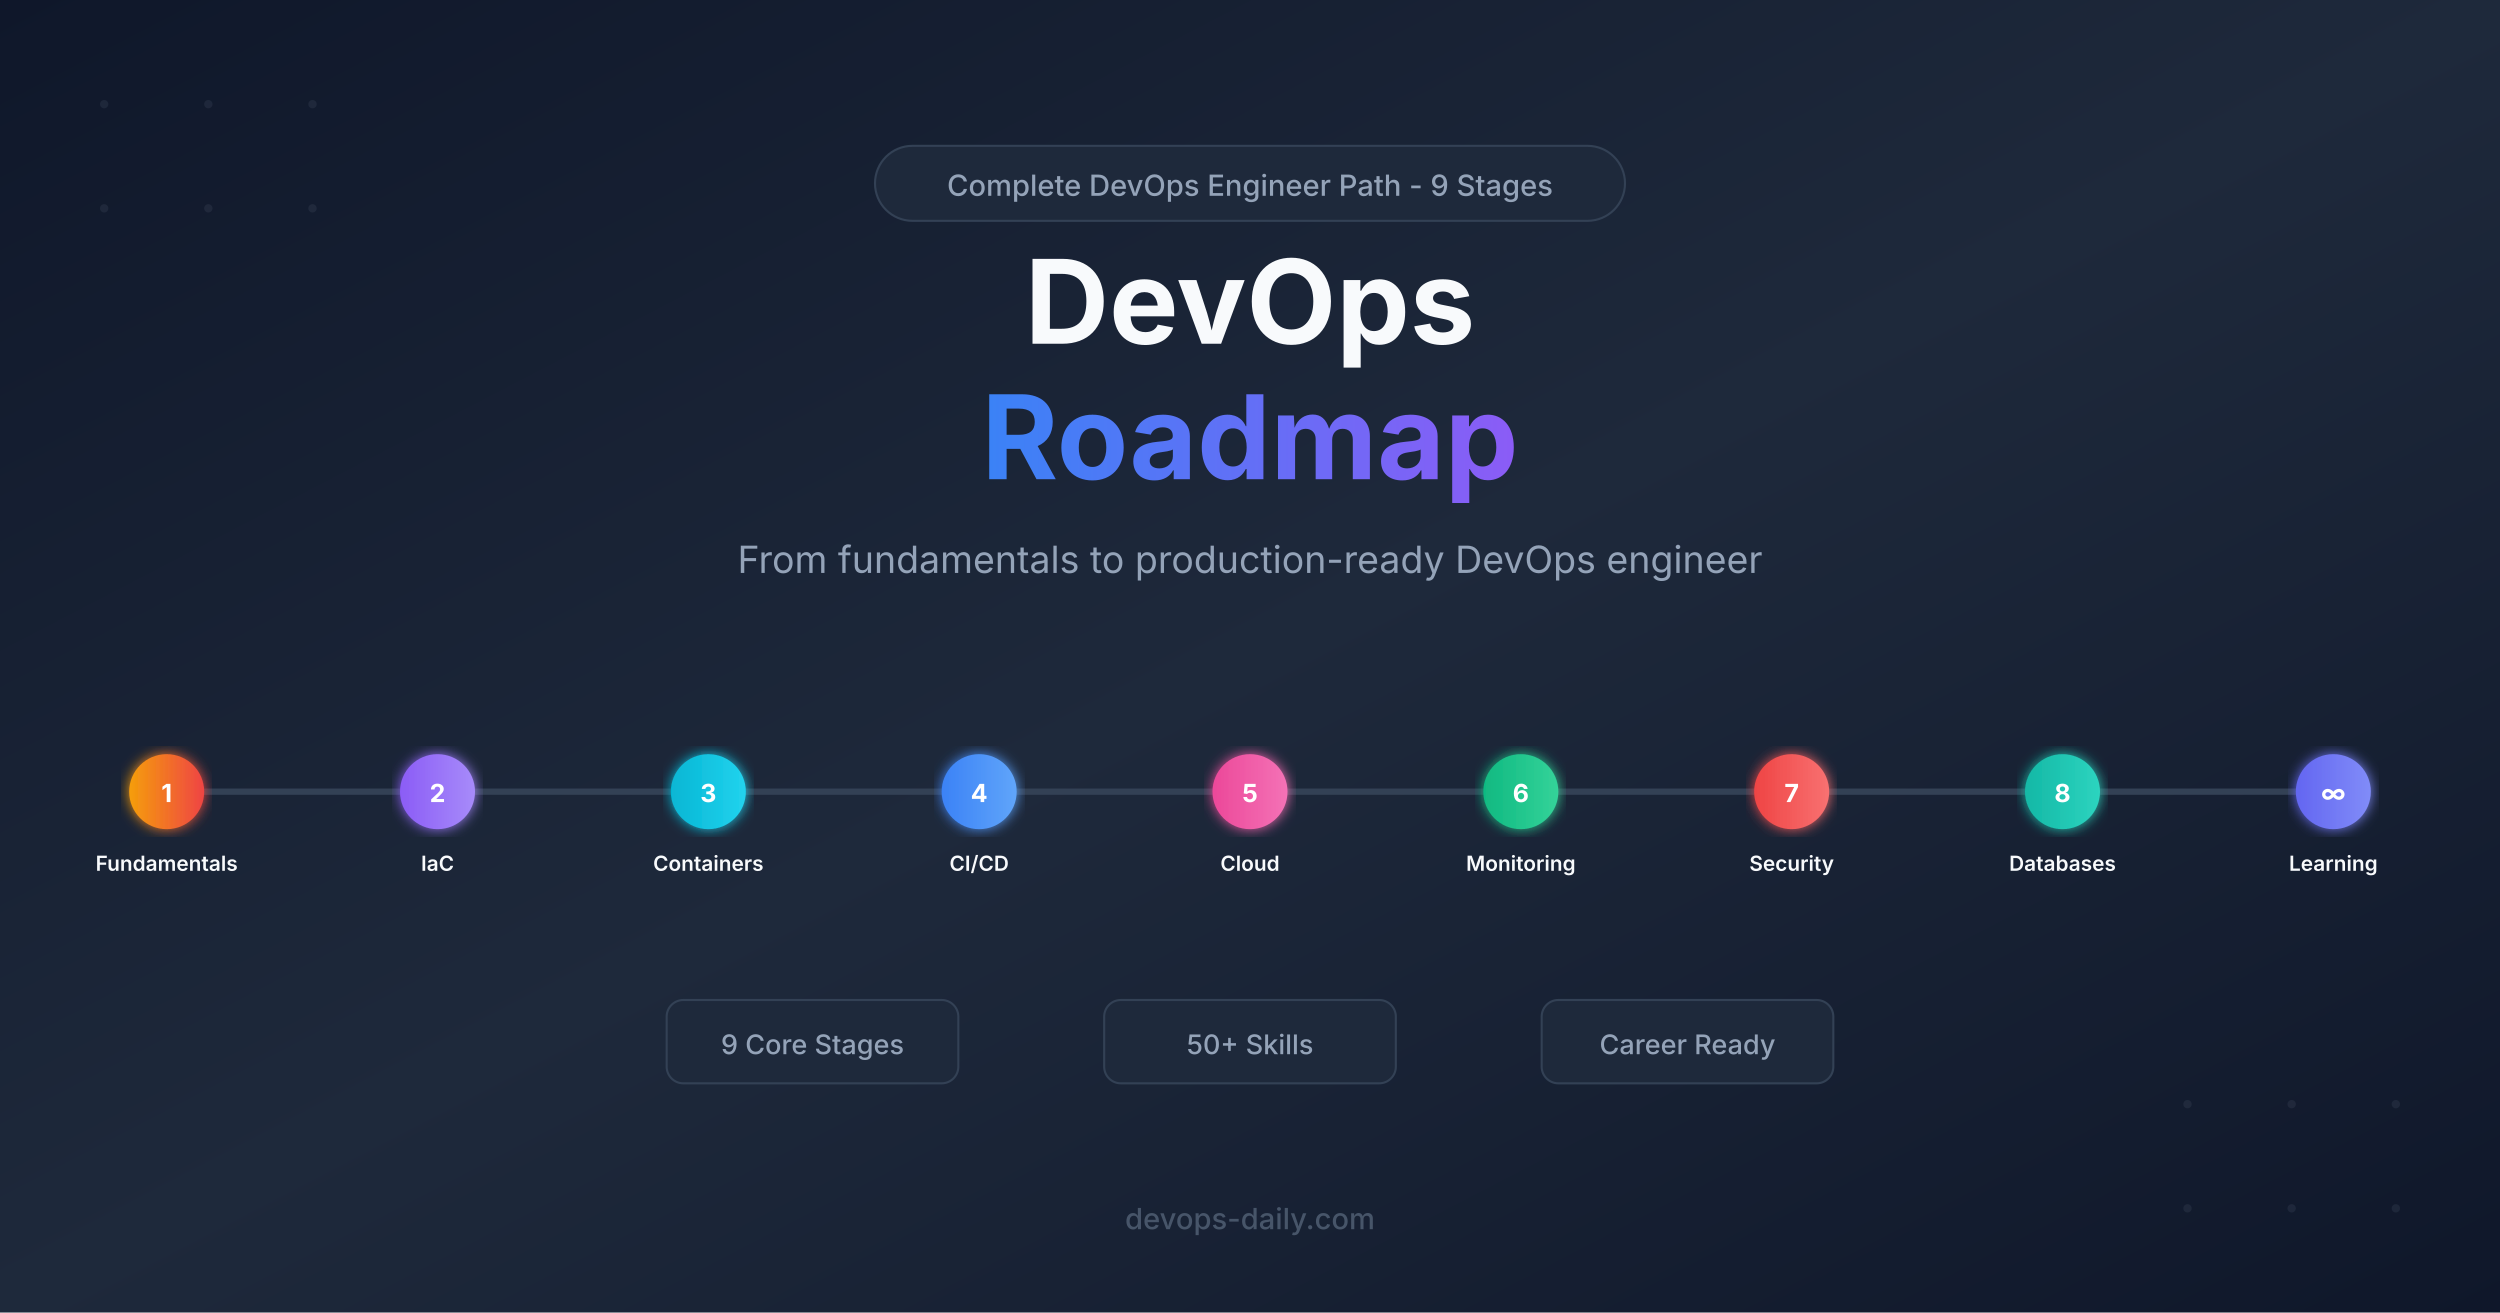
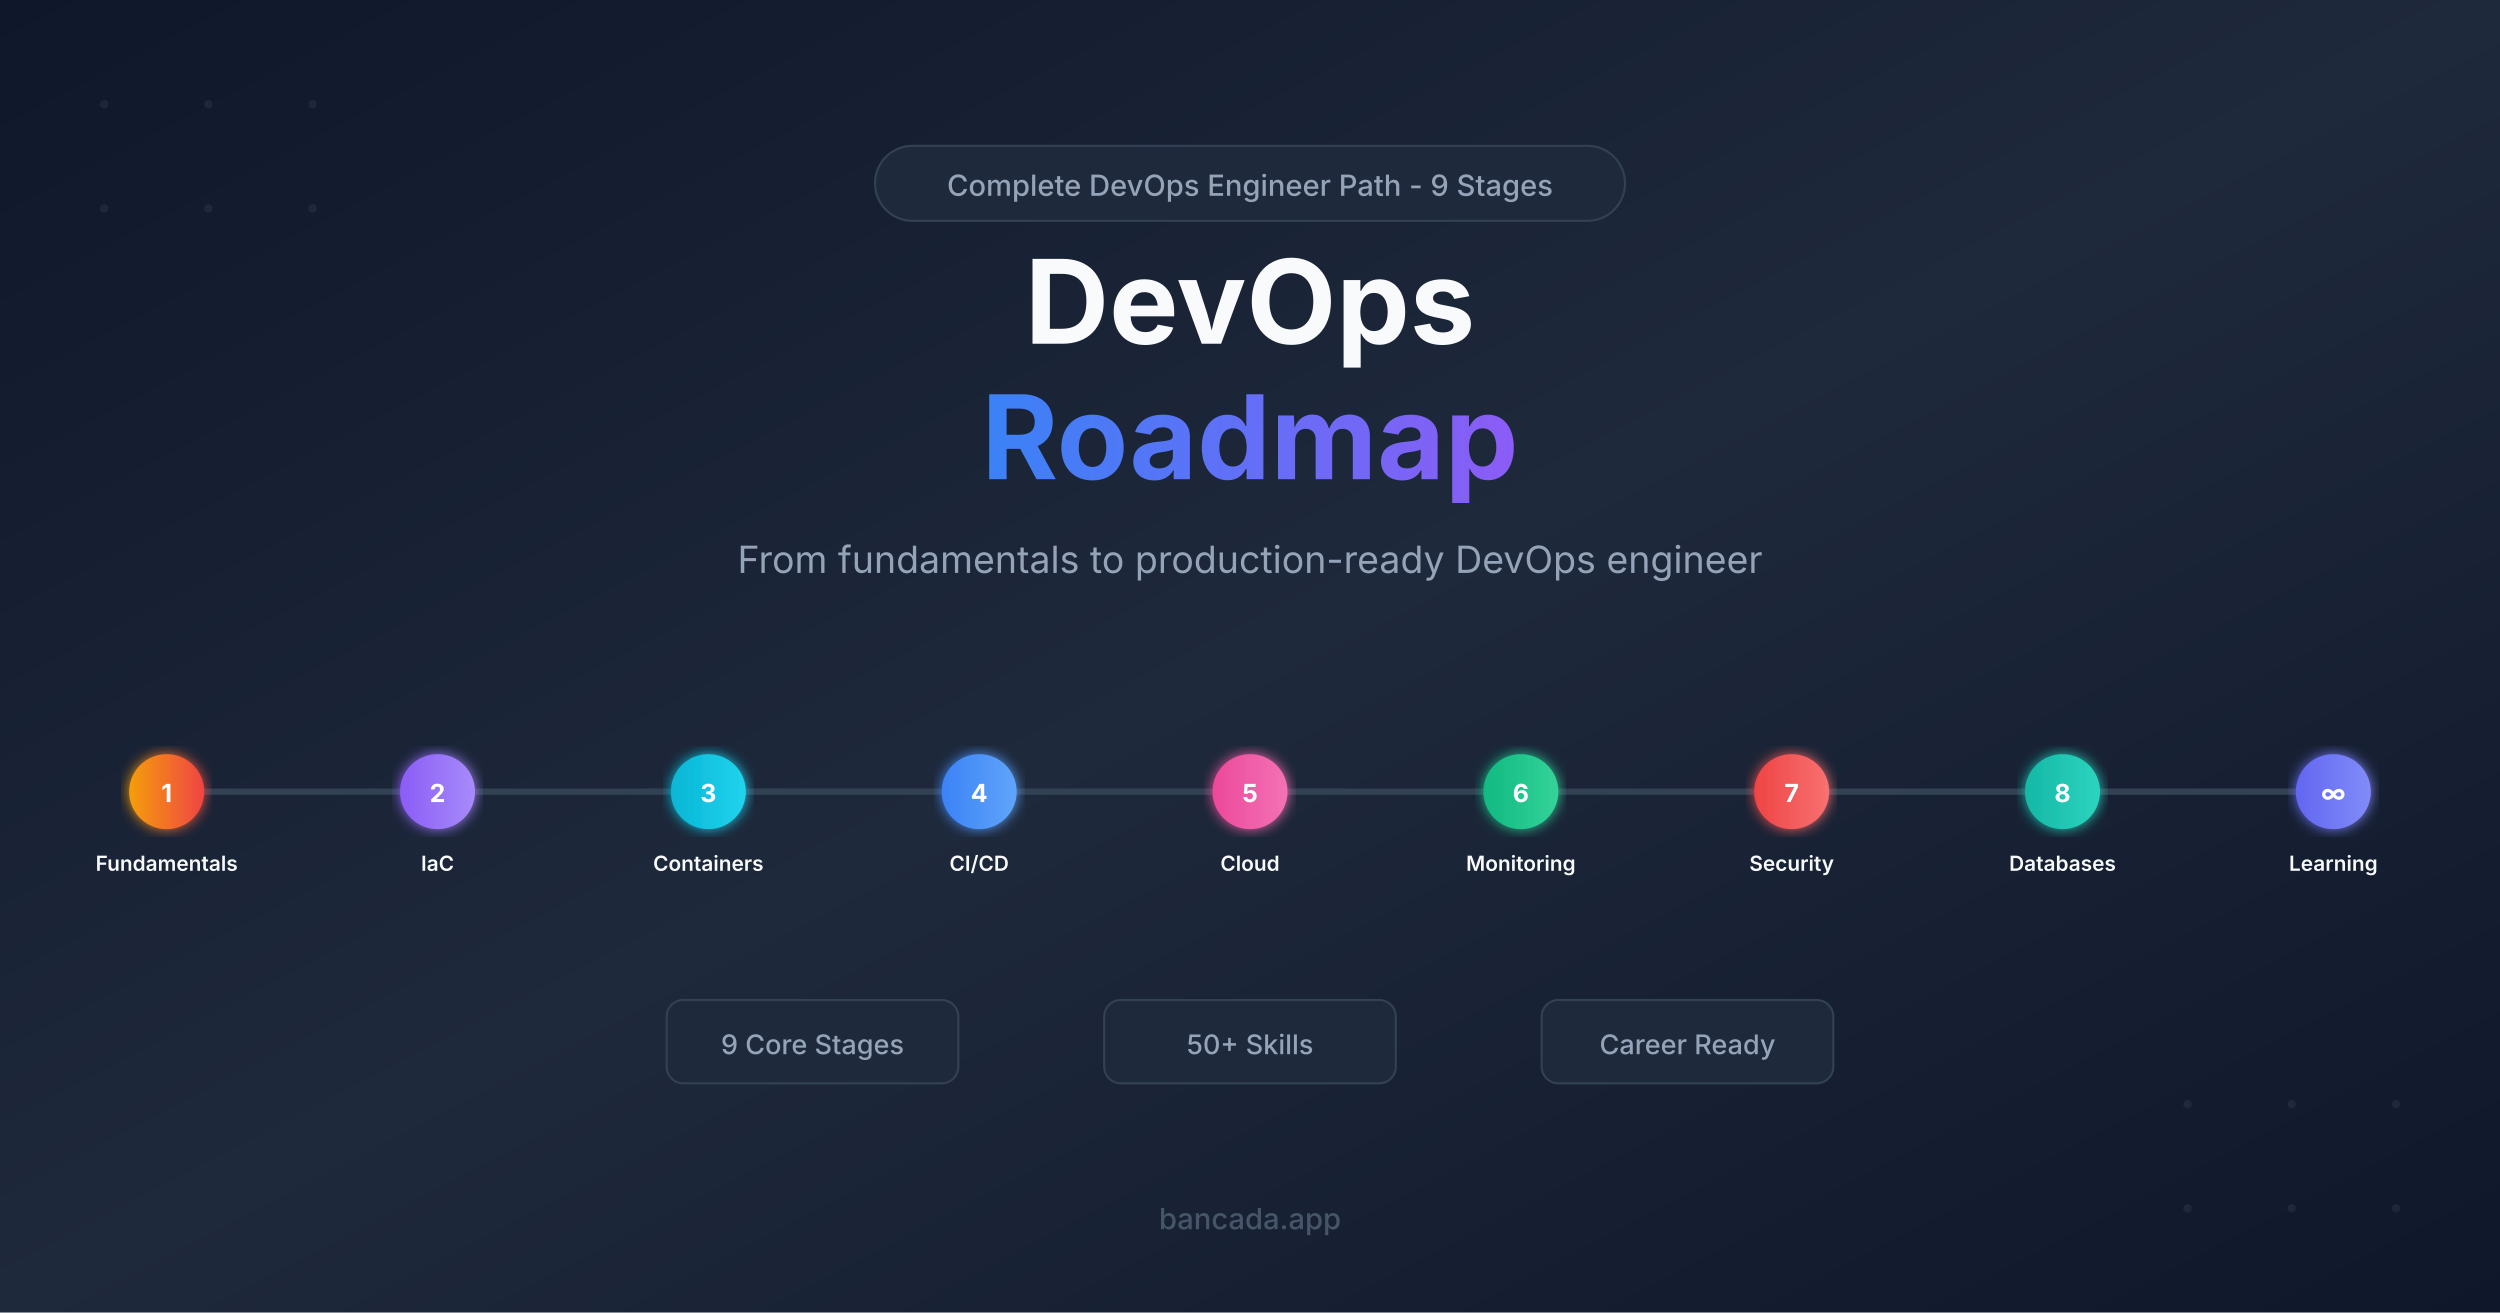
<svg xmlns="http://www.w3.org/2000/svg" width="1200" height="630">
  <defs>
    <linearGradient id="bgGradient" x1="0%" y1="0%" x2="100%" y2="100%">
      <stop offset="0%" style="stop-color:#0f172a;stop-opacity:1" />
      <stop offset="50%" style="stop-color:#1e293b;stop-opacity:1" />
      <stop offset="100%" style="stop-color:#0f172a;stop-opacity:1" />
    </linearGradient>
    <linearGradient id="titleGradient" x1="0%" y1="0%" x2="100%" y2="0%">
      <stop offset="0%" style="stop-color:#3b82f6;stop-opacity:1" />
      <stop offset="100%" style="stop-color:#8b5cf6;stop-opacity:1" />
    </linearGradient>
    <linearGradient id="milestone1" x1="0%" y1="0%" x2="100%" y2="0%">
      <stop offset="0%" style="stop-color:#f59e0b;stop-opacity:1" />
      <stop offset="100%" style="stop-color:#ef4444;stop-opacity:1" />
    </linearGradient>
    <linearGradient id="milestone2" x1="0%" y1="0%" x2="100%" y2="0%">
      <stop offset="0%" style="stop-color:#8b5cf6;stop-opacity:1" />
      <stop offset="100%" style="stop-color:#a78bfa;stop-opacity:1" />
    </linearGradient>
    <linearGradient id="milestone3" x1="0%" y1="0%" x2="100%" y2="0%">
      <stop offset="0%" style="stop-color:#06b6d4;stop-opacity:1" />
      <stop offset="100%" style="stop-color:#22d3ee;stop-opacity:1" />
    </linearGradient>
    <linearGradient id="milestone4" x1="0%" y1="0%" x2="100%" y2="0%">
      <stop offset="0%" style="stop-color:#3b82f6;stop-opacity:1" />
      <stop offset="100%" style="stop-color:#60a5fa;stop-opacity:1" />
    </linearGradient>
    <linearGradient id="milestone5" x1="0%" y1="0%" x2="100%" y2="0%">
      <stop offset="0%" style="stop-color:#ec4899;stop-opacity:1" />
      <stop offset="100%" style="stop-color:#f472b6;stop-opacity:1" />
    </linearGradient>
    <linearGradient id="milestone6" x1="0%" y1="0%" x2="100%" y2="0%">
      <stop offset="0%" style="stop-color:#10b981;stop-opacity:1" />
      <stop offset="100%" style="stop-color:#34d399;stop-opacity:1" />
    </linearGradient>
    <linearGradient id="milestone7" x1="0%" y1="0%" x2="100%" y2="0%">
      <stop offset="0%" style="stop-color:#ef4444;stop-opacity:1" />
      <stop offset="100%" style="stop-color:#f87171;stop-opacity:1" />
    </linearGradient>
    <linearGradient id="milestone8" x1="0%" y1="0%" x2="100%" y2="0%">
      <stop offset="0%" style="stop-color:#14b8a6;stop-opacity:1" />
      <stop offset="100%" style="stop-color:#2dd4bf;stop-opacity:1" />
    </linearGradient>
    <linearGradient id="milestone9" x1="0%" y1="0%" x2="100%" y2="0%">
      <stop offset="0%" style="stop-color:#6366f1;stop-opacity:1" />
      <stop offset="100%" style="stop-color:#818cf8;stop-opacity:1" />
    </linearGradient>
    <filter id="glow">
      <feGaussianBlur stdDeviation="3" result="coloredBlur" />
      <feMerge>
        <feMergeNode in="coloredBlur" />
        <feMergeNode in="SourceGraphic" />
      </feMerge>
    </filter>
  </defs>
  <rect width="1200" height="630" fill="url(#bgGradient)" />
  <g opacity="0.1">
    <circle cx="50" cy="50" r="2" fill="#94a3b8" />
    <circle cx="100" cy="50" r="2" fill="#94a3b8" />
    <circle cx="150" cy="50" r="2" fill="#94a3b8" />
    <circle cx="50" cy="100" r="2" fill="#94a3b8" />
    <circle cx="100" cy="100" r="2" fill="#94a3b8" />
    <circle cx="150" cy="100" r="2" fill="#94a3b8" />
    <circle cx="1050" cy="530" r="2" fill="#94a3b8" />
    <circle cx="1100" cy="530" r="2" fill="#94a3b8" />
    <circle cx="1150" cy="530" r="2" fill="#94a3b8" />
    <circle cx="1050" cy="580" r="2" fill="#94a3b8" />
    <circle cx="1100" cy="580" r="2" fill="#94a3b8" />
    <circle cx="1150" cy="580" r="2" fill="#94a3b8" />
  </g>
  <rect x="420" y="70" width="360" height="36" rx="18" fill="#1e293b" stroke="#334155" stroke-width="1" />
  <text x="600" y="94" font-family="system-ui, -apple-system, sans-serif" font-size="14" font-weight="500" fill="#94a3b8" text-anchor="middle">Complete DevOps Engineer Path - 9 Stages</text>
  <text x="600" y="165" font-family="system-ui, -apple-system, sans-serif" font-size="56" font-weight="700" fill="#f8fafc" text-anchor="middle">DevOps</text>
  <text x="600" y="230" font-family="system-ui, -apple-system, sans-serif" font-size="56" font-weight="700" fill="url(#titleGradient)" text-anchor="middle">Roadmap</text>
  <text x="600" y="275" font-family="system-ui, -apple-system, sans-serif" font-size="18" fill="#94a3b8" text-anchor="middle">From fundamentals to production-ready DevOps engineer</text>
  <line x1="80" y1="380" x2="1120" y2="380" stroke="#334155" stroke-width="3" stroke-linecap="round" />
  <line x1="80" y1="380" x2="1120" y2="380" stroke="url(#titleGradient)" stroke-width="3" stroke-linecap="round" filter="url(#glow)" />
  <g transform="translate(80, 330)">
    <circle cx="0" cy="50" r="18" fill="url(#milestone1)" filter="url(#glow)" />
    <text x="0" y="55" font-family="system-ui, -apple-system, sans-serif" font-size="12" font-weight="700" fill="white" text-anchor="middle">1</text>
    <text x="0" y="88" font-family="system-ui, -apple-system, sans-serif" font-size="10" font-weight="600" fill="#f8fafc" text-anchor="middle">Fundamentals</text>
  </g>
  <g transform="translate(210, 330)">
    <circle cx="0" cy="50" r="18" fill="url(#milestone2)" filter="url(#glow)" />
    <text x="0" y="55" font-family="system-ui, -apple-system, sans-serif" font-size="12" font-weight="700" fill="white" text-anchor="middle">2</text>
    <text x="0" y="88" font-family="system-ui, -apple-system, sans-serif" font-size="10" font-weight="600" fill="#f8fafc" text-anchor="middle">IaC</text>
  </g>
  <g transform="translate(340, 330)">
    <circle cx="0" cy="50" r="18" fill="url(#milestone3)" filter="url(#glow)" />
    <text x="0" y="55" font-family="system-ui, -apple-system, sans-serif" font-size="12" font-weight="700" fill="white" text-anchor="middle">3</text>
    <text x="0" y="88" font-family="system-ui, -apple-system, sans-serif" font-size="10" font-weight="600" fill="#f8fafc" text-anchor="middle">Containers</text>
  </g>
  <g transform="translate(470, 330)">
    <circle cx="0" cy="50" r="18" fill="url(#milestone4)" filter="url(#glow)" />
    <text x="0" y="55" font-family="system-ui, -apple-system, sans-serif" font-size="12" font-weight="700" fill="white" text-anchor="middle">4</text>
    <text x="0" y="88" font-family="system-ui, -apple-system, sans-serif" font-size="10" font-weight="600" fill="#f8fafc" text-anchor="middle">CI/CD</text>
  </g>
  <g transform="translate(600, 330)">
    <circle cx="0" cy="50" r="18" fill="url(#milestone5)" filter="url(#glow)" />
    <text x="0" y="55" font-family="system-ui, -apple-system, sans-serif" font-size="12" font-weight="700" fill="white" text-anchor="middle">5</text>
    <text x="0" y="88" font-family="system-ui, -apple-system, sans-serif" font-size="10" font-weight="600" fill="#f8fafc" text-anchor="middle">Cloud</text>
  </g>
  <g transform="translate(730, 330)">
    <circle cx="0" cy="50" r="18" fill="url(#milestone6)" filter="url(#glow)" />
    <text x="0" y="55" font-family="system-ui, -apple-system, sans-serif" font-size="12" font-weight="700" fill="white" text-anchor="middle">6</text>
    <text x="0" y="88" font-family="system-ui, -apple-system, sans-serif" font-size="10" font-weight="600" fill="#f8fafc" text-anchor="middle">Monitoring</text>
  </g>
  <g transform="translate(860, 330)">
    <circle cx="0" cy="50" r="18" fill="url(#milestone7)" filter="url(#glow)" />
    <text x="0" y="55" font-family="system-ui, -apple-system, sans-serif" font-size="12" font-weight="700" fill="white" text-anchor="middle">7</text>
    <text x="0" y="88" font-family="system-ui, -apple-system, sans-serif" font-size="10" font-weight="600" fill="#f8fafc" text-anchor="middle">Security</text>
  </g>
  <g transform="translate(990, 330)">
    <circle cx="0" cy="50" r="18" fill="url(#milestone8)" filter="url(#glow)" />
    <text x="0" y="55" font-family="system-ui, -apple-system, sans-serif" font-size="12" font-weight="700" fill="white" text-anchor="middle">8</text>
    <text x="0" y="88" font-family="system-ui, -apple-system, sans-serif" font-size="10" font-weight="600" fill="#f8fafc" text-anchor="middle">Databases</text>
  </g>
  <g transform="translate(1120, 330)">
    <circle cx="0" cy="50" r="18" fill="url(#milestone9)" filter="url(#glow)" />
    <text x="0" y="55" font-family="system-ui, -apple-system, sans-serif" font-size="12" font-weight="700" fill="white" text-anchor="middle">∞</text>
    <text x="0" y="88" font-family="system-ui, -apple-system, sans-serif" font-size="10" font-weight="600" fill="#f8fafc" text-anchor="middle">Learning</text>
  </g>
  <g transform="translate(600, 500)">
    <rect x="-280" y="-20" width="140" height="40" rx="8" fill="#1e293b" stroke="#334155" stroke-width="1" />
    <text x="-210" y="6" font-family="system-ui, -apple-system, sans-serif" font-size="13" font-weight="500" fill="#94a3b8" text-anchor="middle">9 Core Stages</text>
    <rect x="-70" y="-20" width="140" height="40" rx="8" fill="#1e293b" stroke="#334155" stroke-width="1" />
    <text x="0" y="6" font-family="system-ui, -apple-system, sans-serif" font-size="13" font-weight="500" fill="#94a3b8" text-anchor="middle">50+ Skills</text>
    <rect x="140" y="-20" width="140" height="40" rx="8" fill="#1e293b" stroke="#334155" stroke-width="1" />
    <text x="210" y="6" font-family="system-ui, -apple-system, sans-serif" font-size="13" font-weight="500" fill="#94a3b8" text-anchor="middle">Career Ready</text>
  </g>
-   <text x="600" y="590" font-family="system-ui, -apple-system, sans-serif" font-size="14" font-weight="500" fill="#475569" text-anchor="middle">devops-daily.com</text>
+   <text x="600" y="590" font-family="system-ui, -apple-system, sans-serif" font-size="14" font-weight="500" fill="#475569" text-anchor="middle">bancada.app</text>
</svg>
